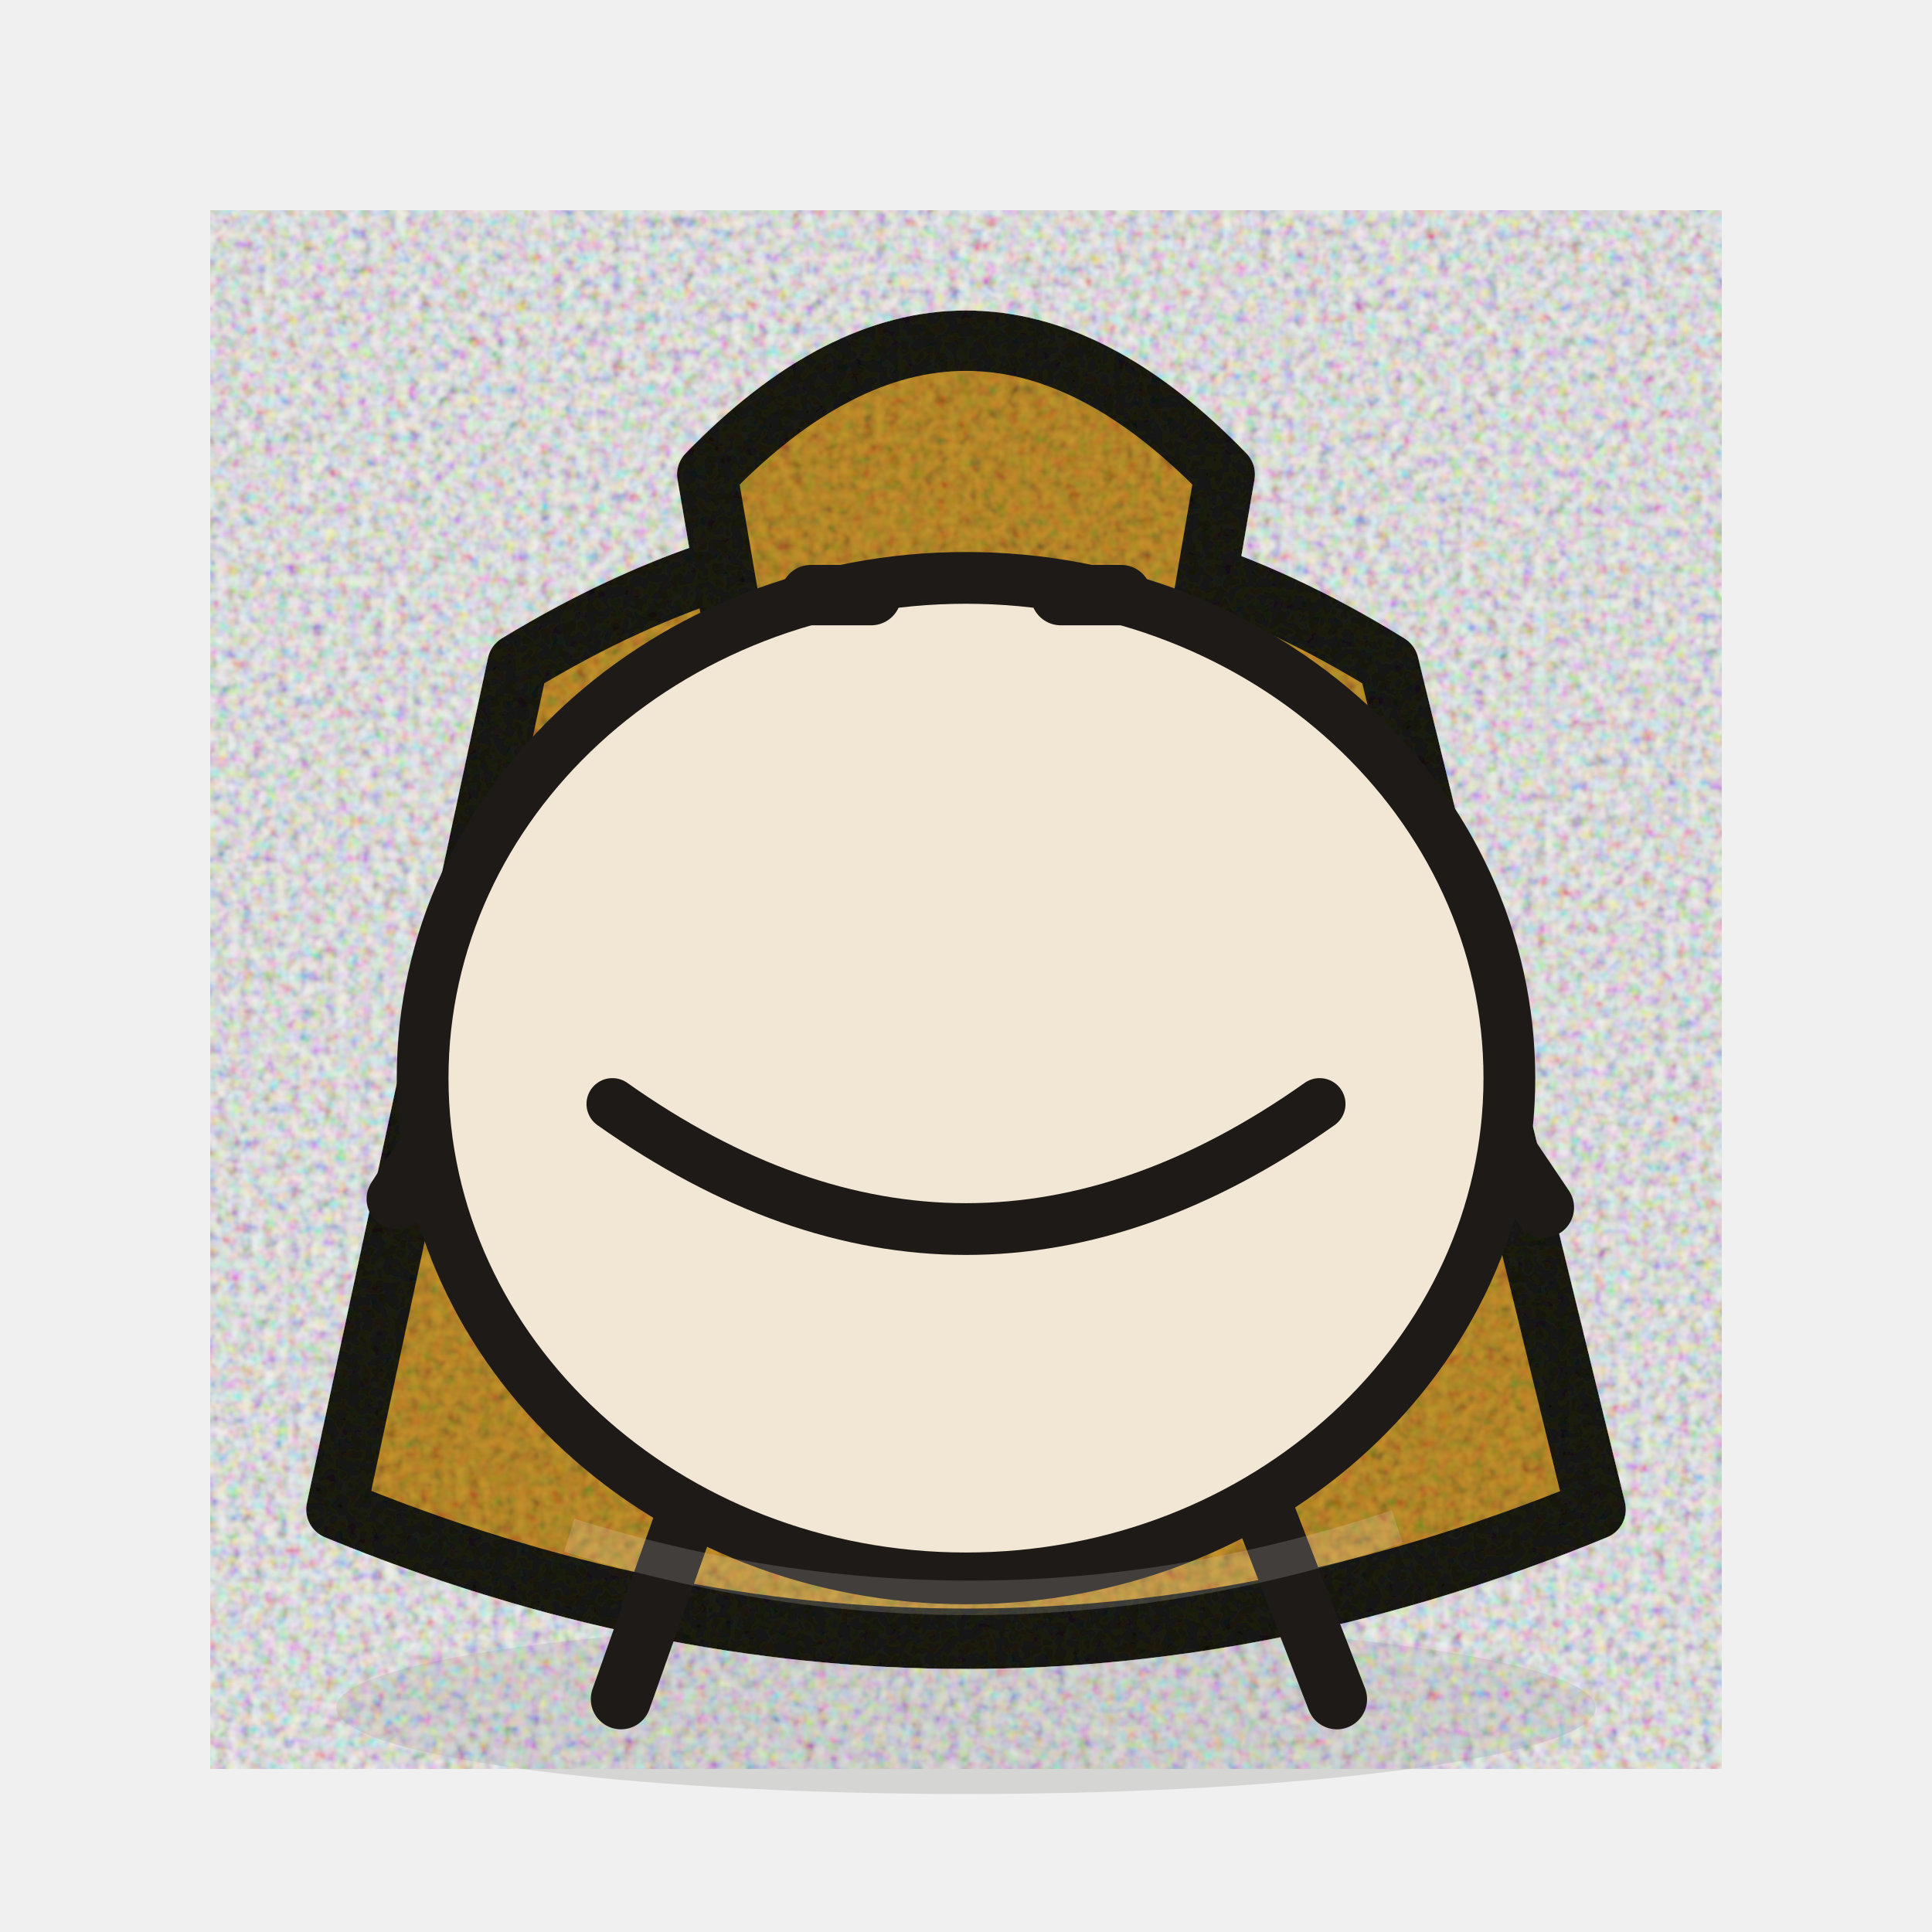
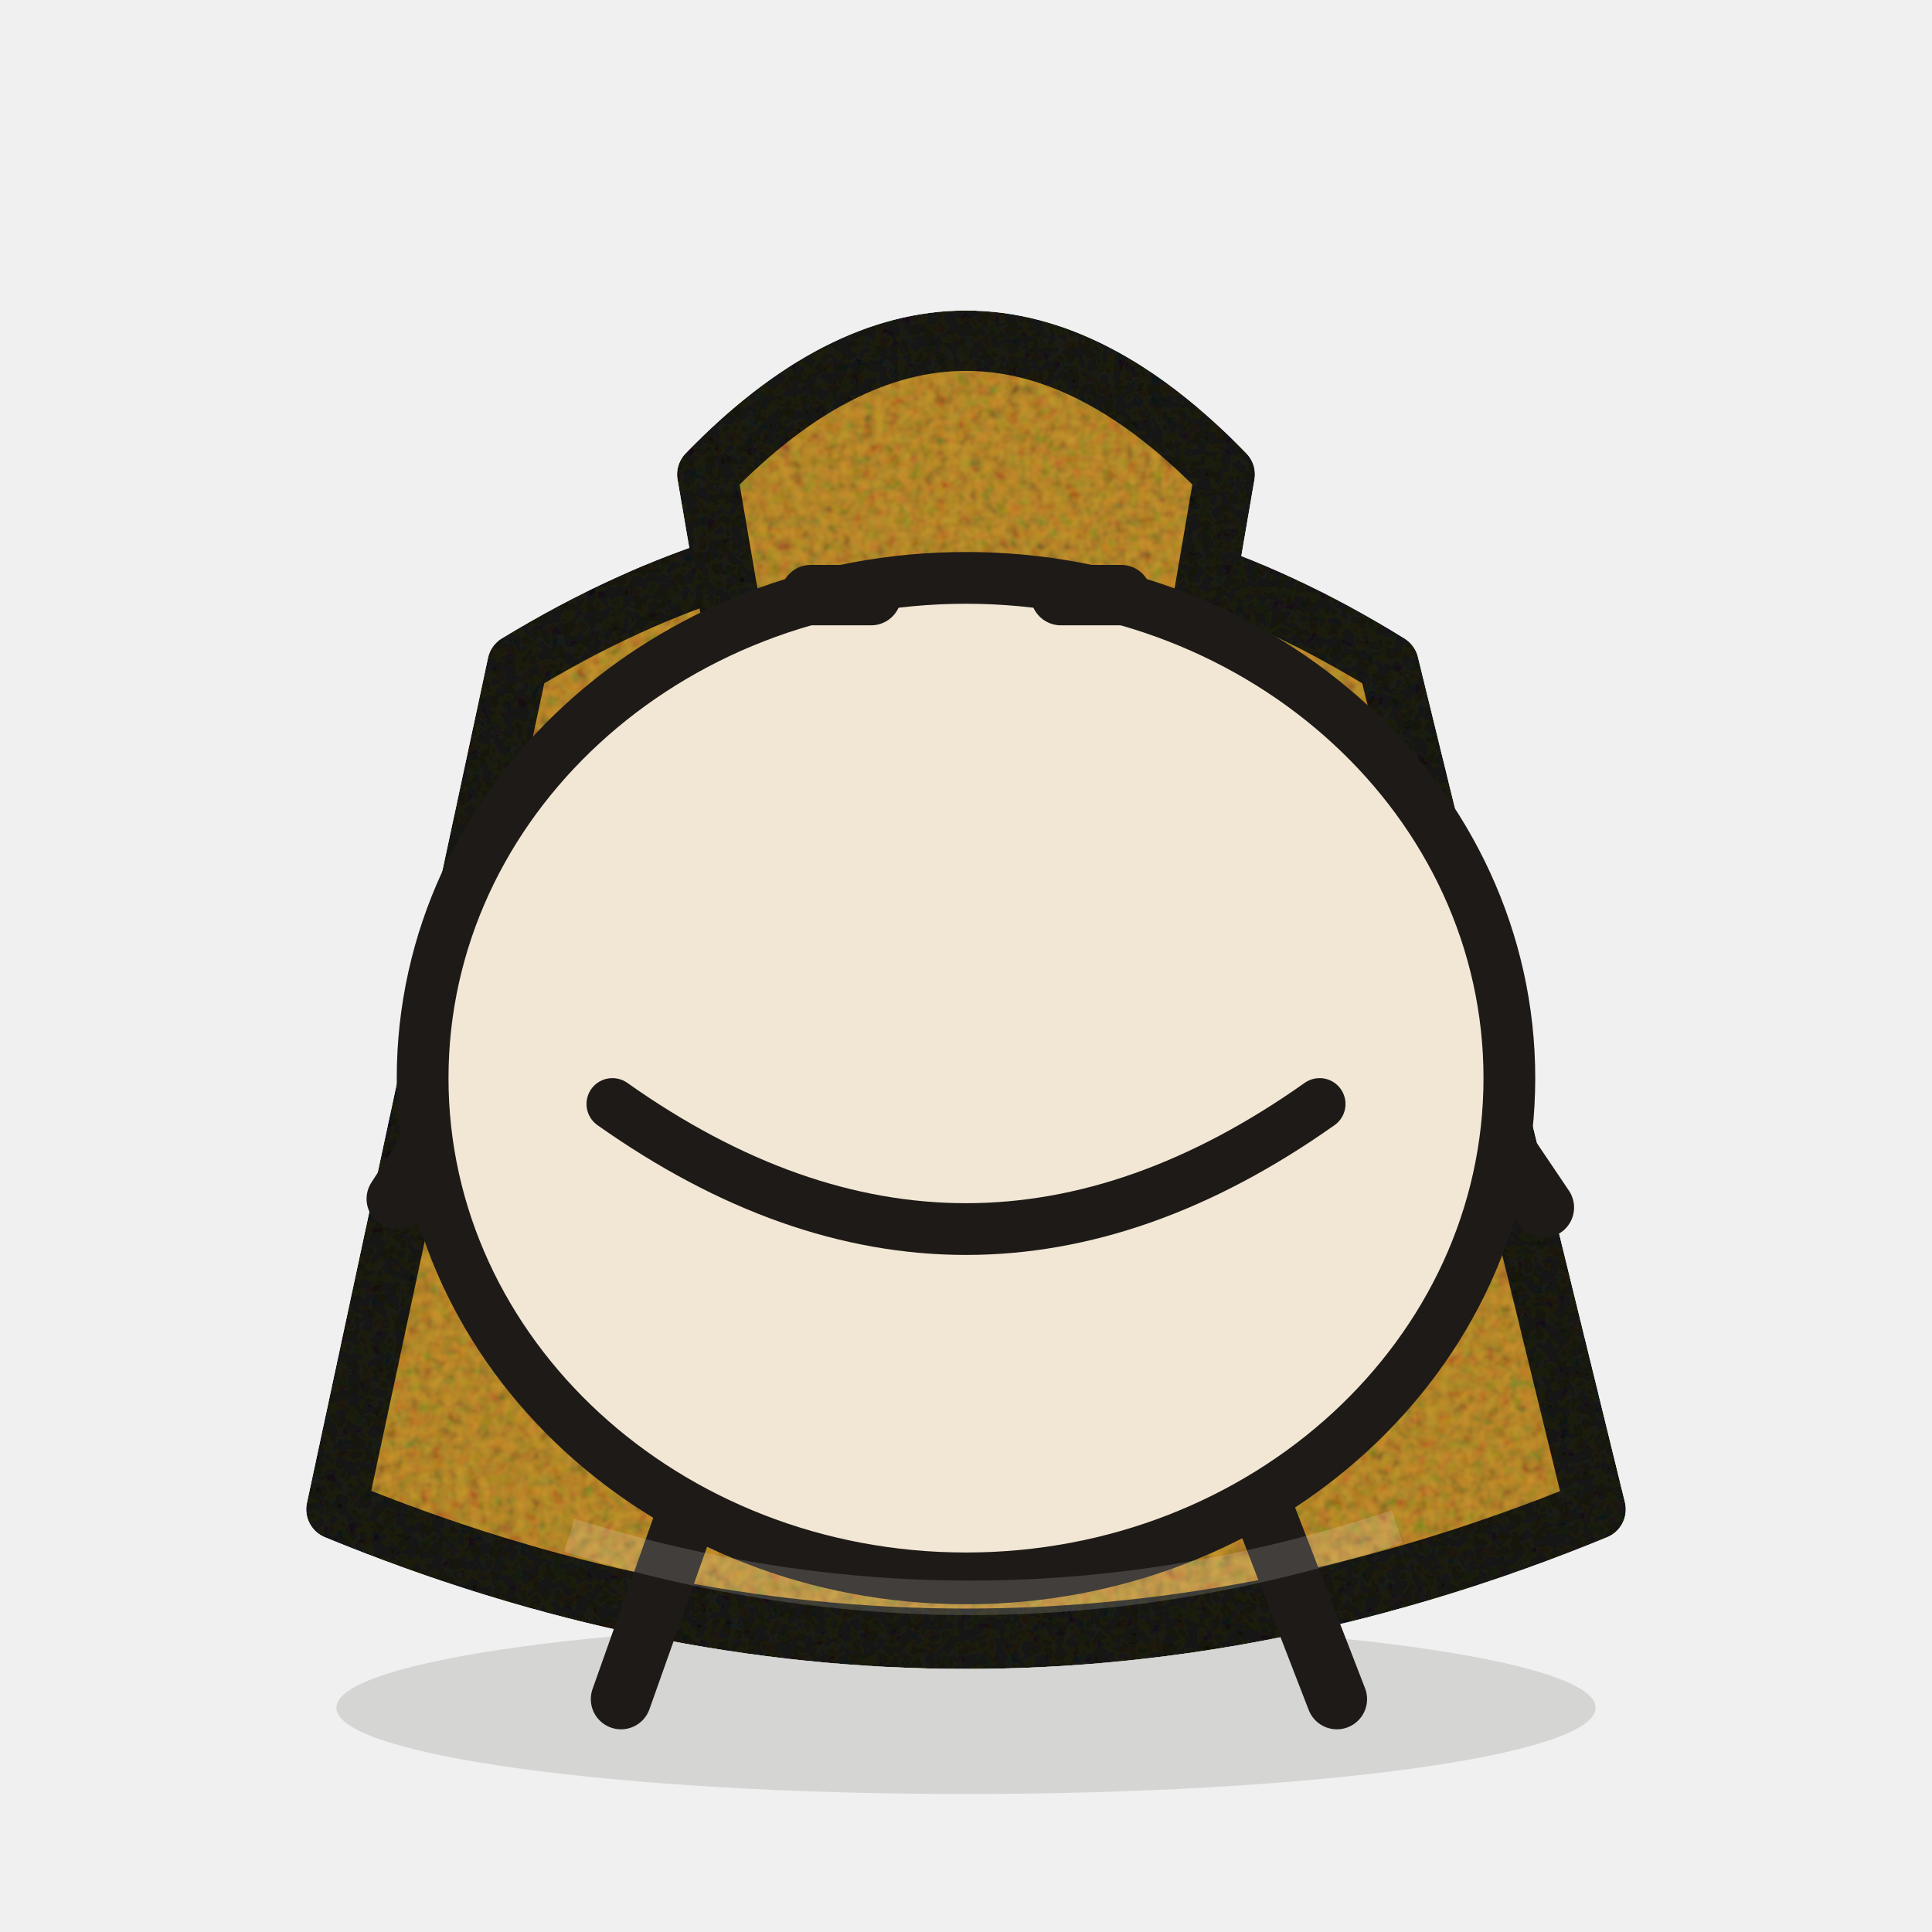
<svg xmlns="http://www.w3.org/2000/svg" viewBox="0 0 224 224">
  <defs>
    <filter id="grain">
      <feTurbulence type="fractalNoise" baseFrequency=".72" numOctaves="2" seed="5" result="n" />
-       <feBlend in="SourceGraphic" in2="n" mode="multiply" />
+       <feBlend in="SourceGraphic" in2="n" mode="multiply" result="b" />
+       <feComposite in="b" in2="SourceGraphic" operator="in" />
    </filter>
  </defs>
  <g stroke="#1E1A17" stroke-width="7" stroke-linejoin="round" stroke-linecap="round">
    <ellipse cx="112" cy="198" rx="73" ry="10" fill="#1E1A1720" stroke="none" />
    <g fill="#C9962E" filter="url(#grain)">
      <path d="M60 77q51-31 101 0l24 98q-73 30-146 0z" />
      <path d="M82 55q30-31 60 0l-6 35H88z" />
    </g>
    <path d="M83 166l-11 31M143 166l12 31" fill="none" />
    <path d="M74 96L46 139M150 97l29 43" fill="none" />
    <g fill="#F2E7D5" stroke-width="6">
      <ellipse cx="112" cy="125" rx="63" ry="58" />
      <path d="M71 128q41 29 82 0" />
    </g>
    <path d="M94 69h7M123 69h7" />
  </g>
  <path d="M66 178q48 15 96-1" fill="none" stroke="#fff" stroke-opacity=".16" stroke-width="4" />
</svg>
